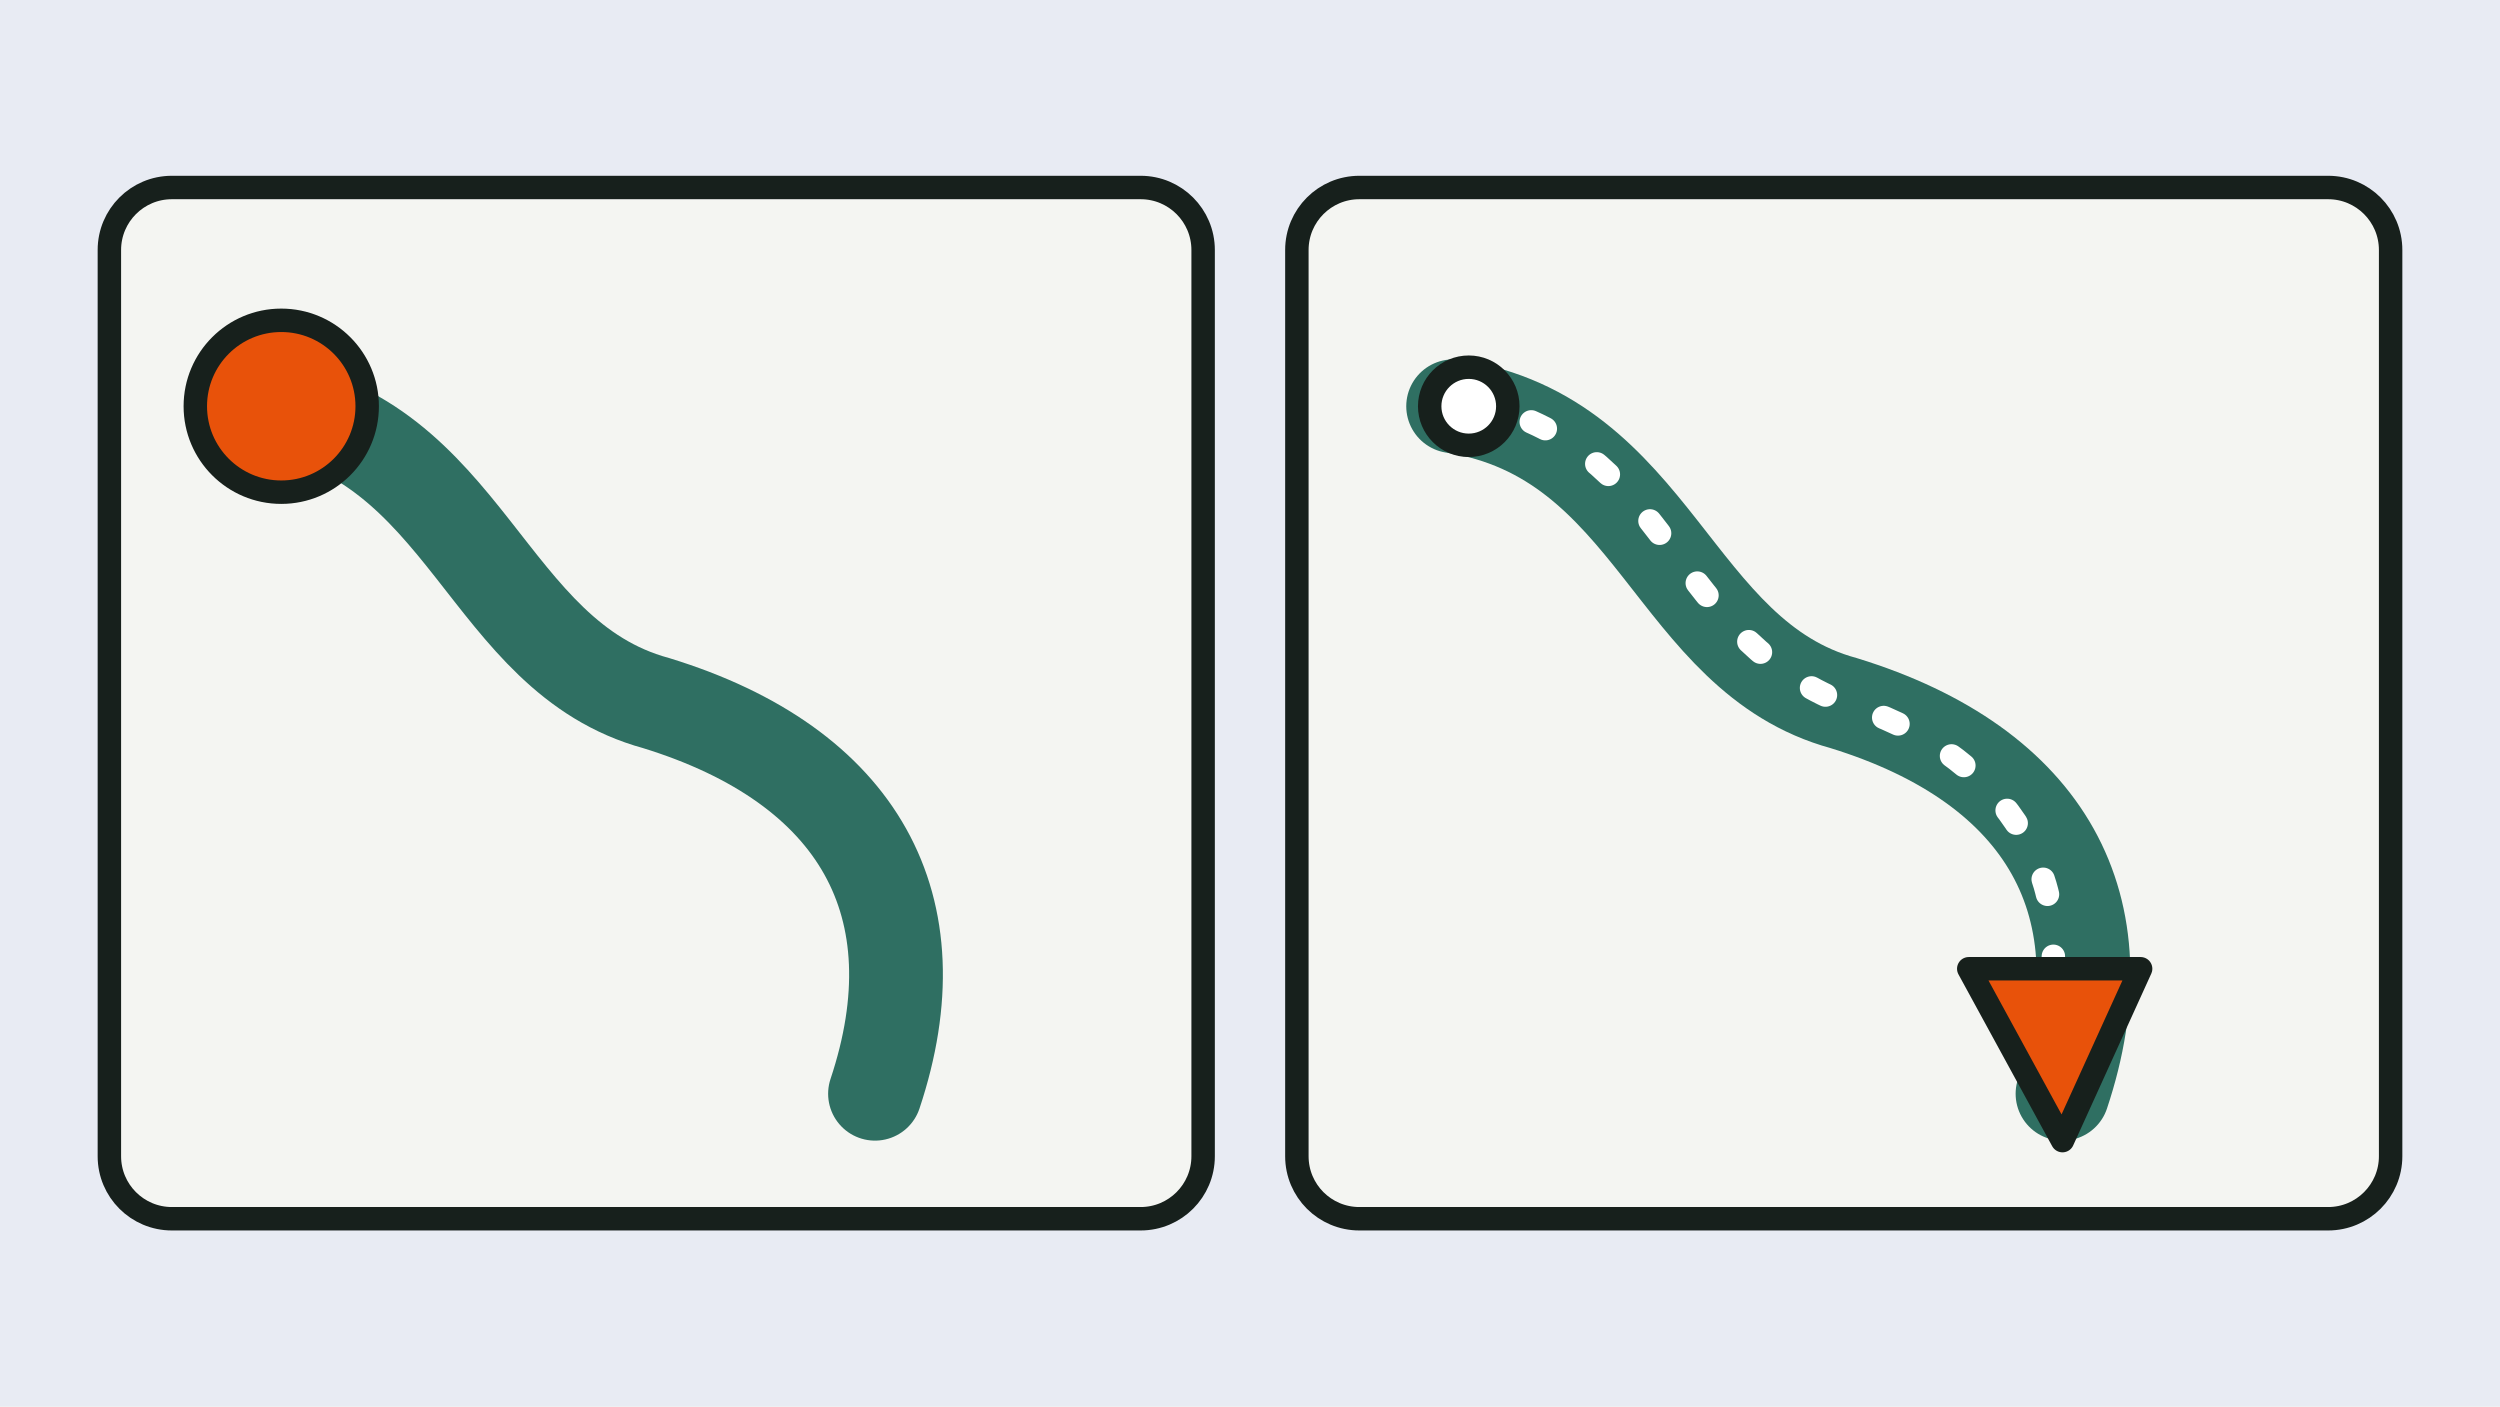
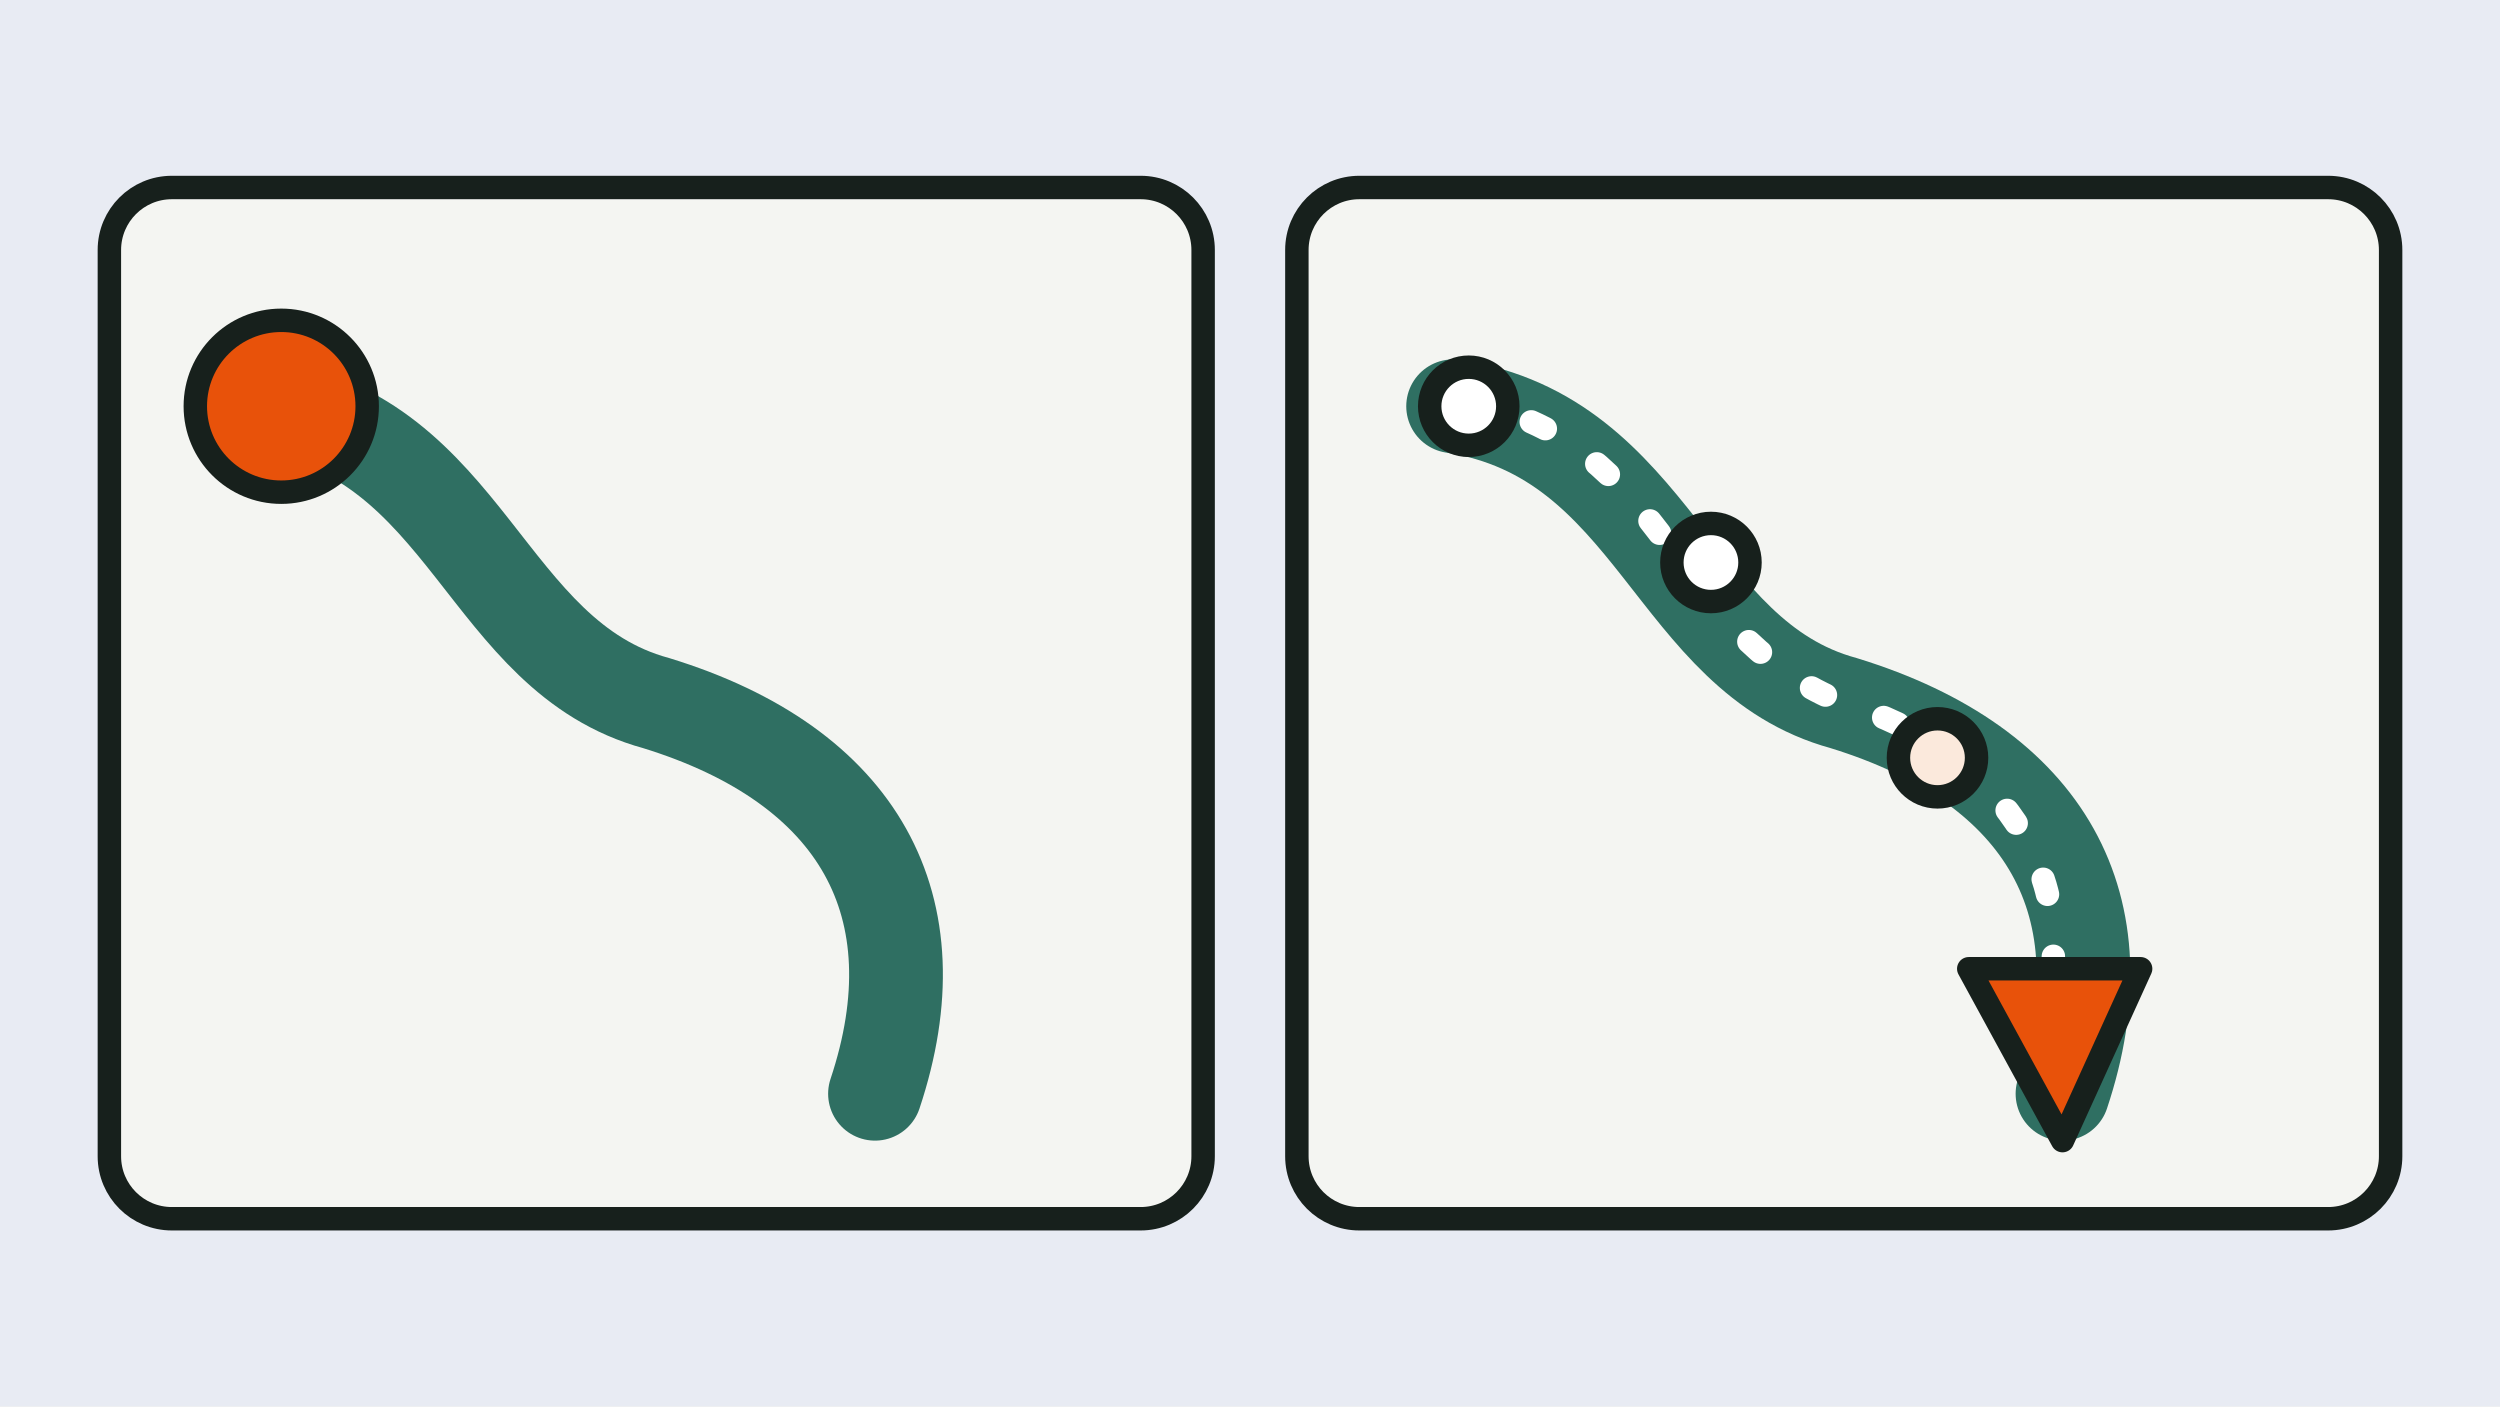
<svg xmlns="http://www.w3.org/2000/svg" viewBox="0 0 320 180" width="1600" height="900">
  <rect width="320" height="180" fill="#e8ebf3" />
  <rect x="14" y="24" width="140" height="132" rx="8" fill="#f4f5f2" stroke="#17201c" stroke-width="3" />
  <rect x="166" y="24" width="140" height="132" rx="8" fill="#f4f5f2" stroke="#17201c" stroke-width="3" />
  <path d="M34 52 C60 56 62 84 84 90 C110 98 120 116 112 140" stroke="#2f6f62" stroke-width="12" stroke-linecap="round" fill="none" />
  <path d="M186 52 C212 56 214 84 236 90 C262 98 272 116 264 140" stroke="#2f6f62" stroke-width="12" stroke-linecap="round" fill="none" />
  <circle cx="36" cy="52" r="11" fill="#e8520a" stroke="#17201c" stroke-width="3" />
  <circle cx="188" cy="52" r="5" fill="#fff" stroke="#17201c" stroke-width="3" />
  <path d="M196 54 C214 62 216 82 236 90 C256 96 266 112 262 128" stroke="#fff" stroke-width="3" stroke-dasharray="2 8" stroke-linecap="round" fill="none" />
  <path d="M252 124 L274 124 L264 146z" fill="#e8520a" stroke="#17201c" stroke-width="3" stroke-linejoin="round" />
+   <circle cx="219" cy="72" r="5" fill="#fff" stroke="#17201c" stroke-width="3" />
+   <circle cx="248" cy="97" r="5" fill="#fbe9dc" stroke="#17201c" stroke-width="3" />
</svg>
